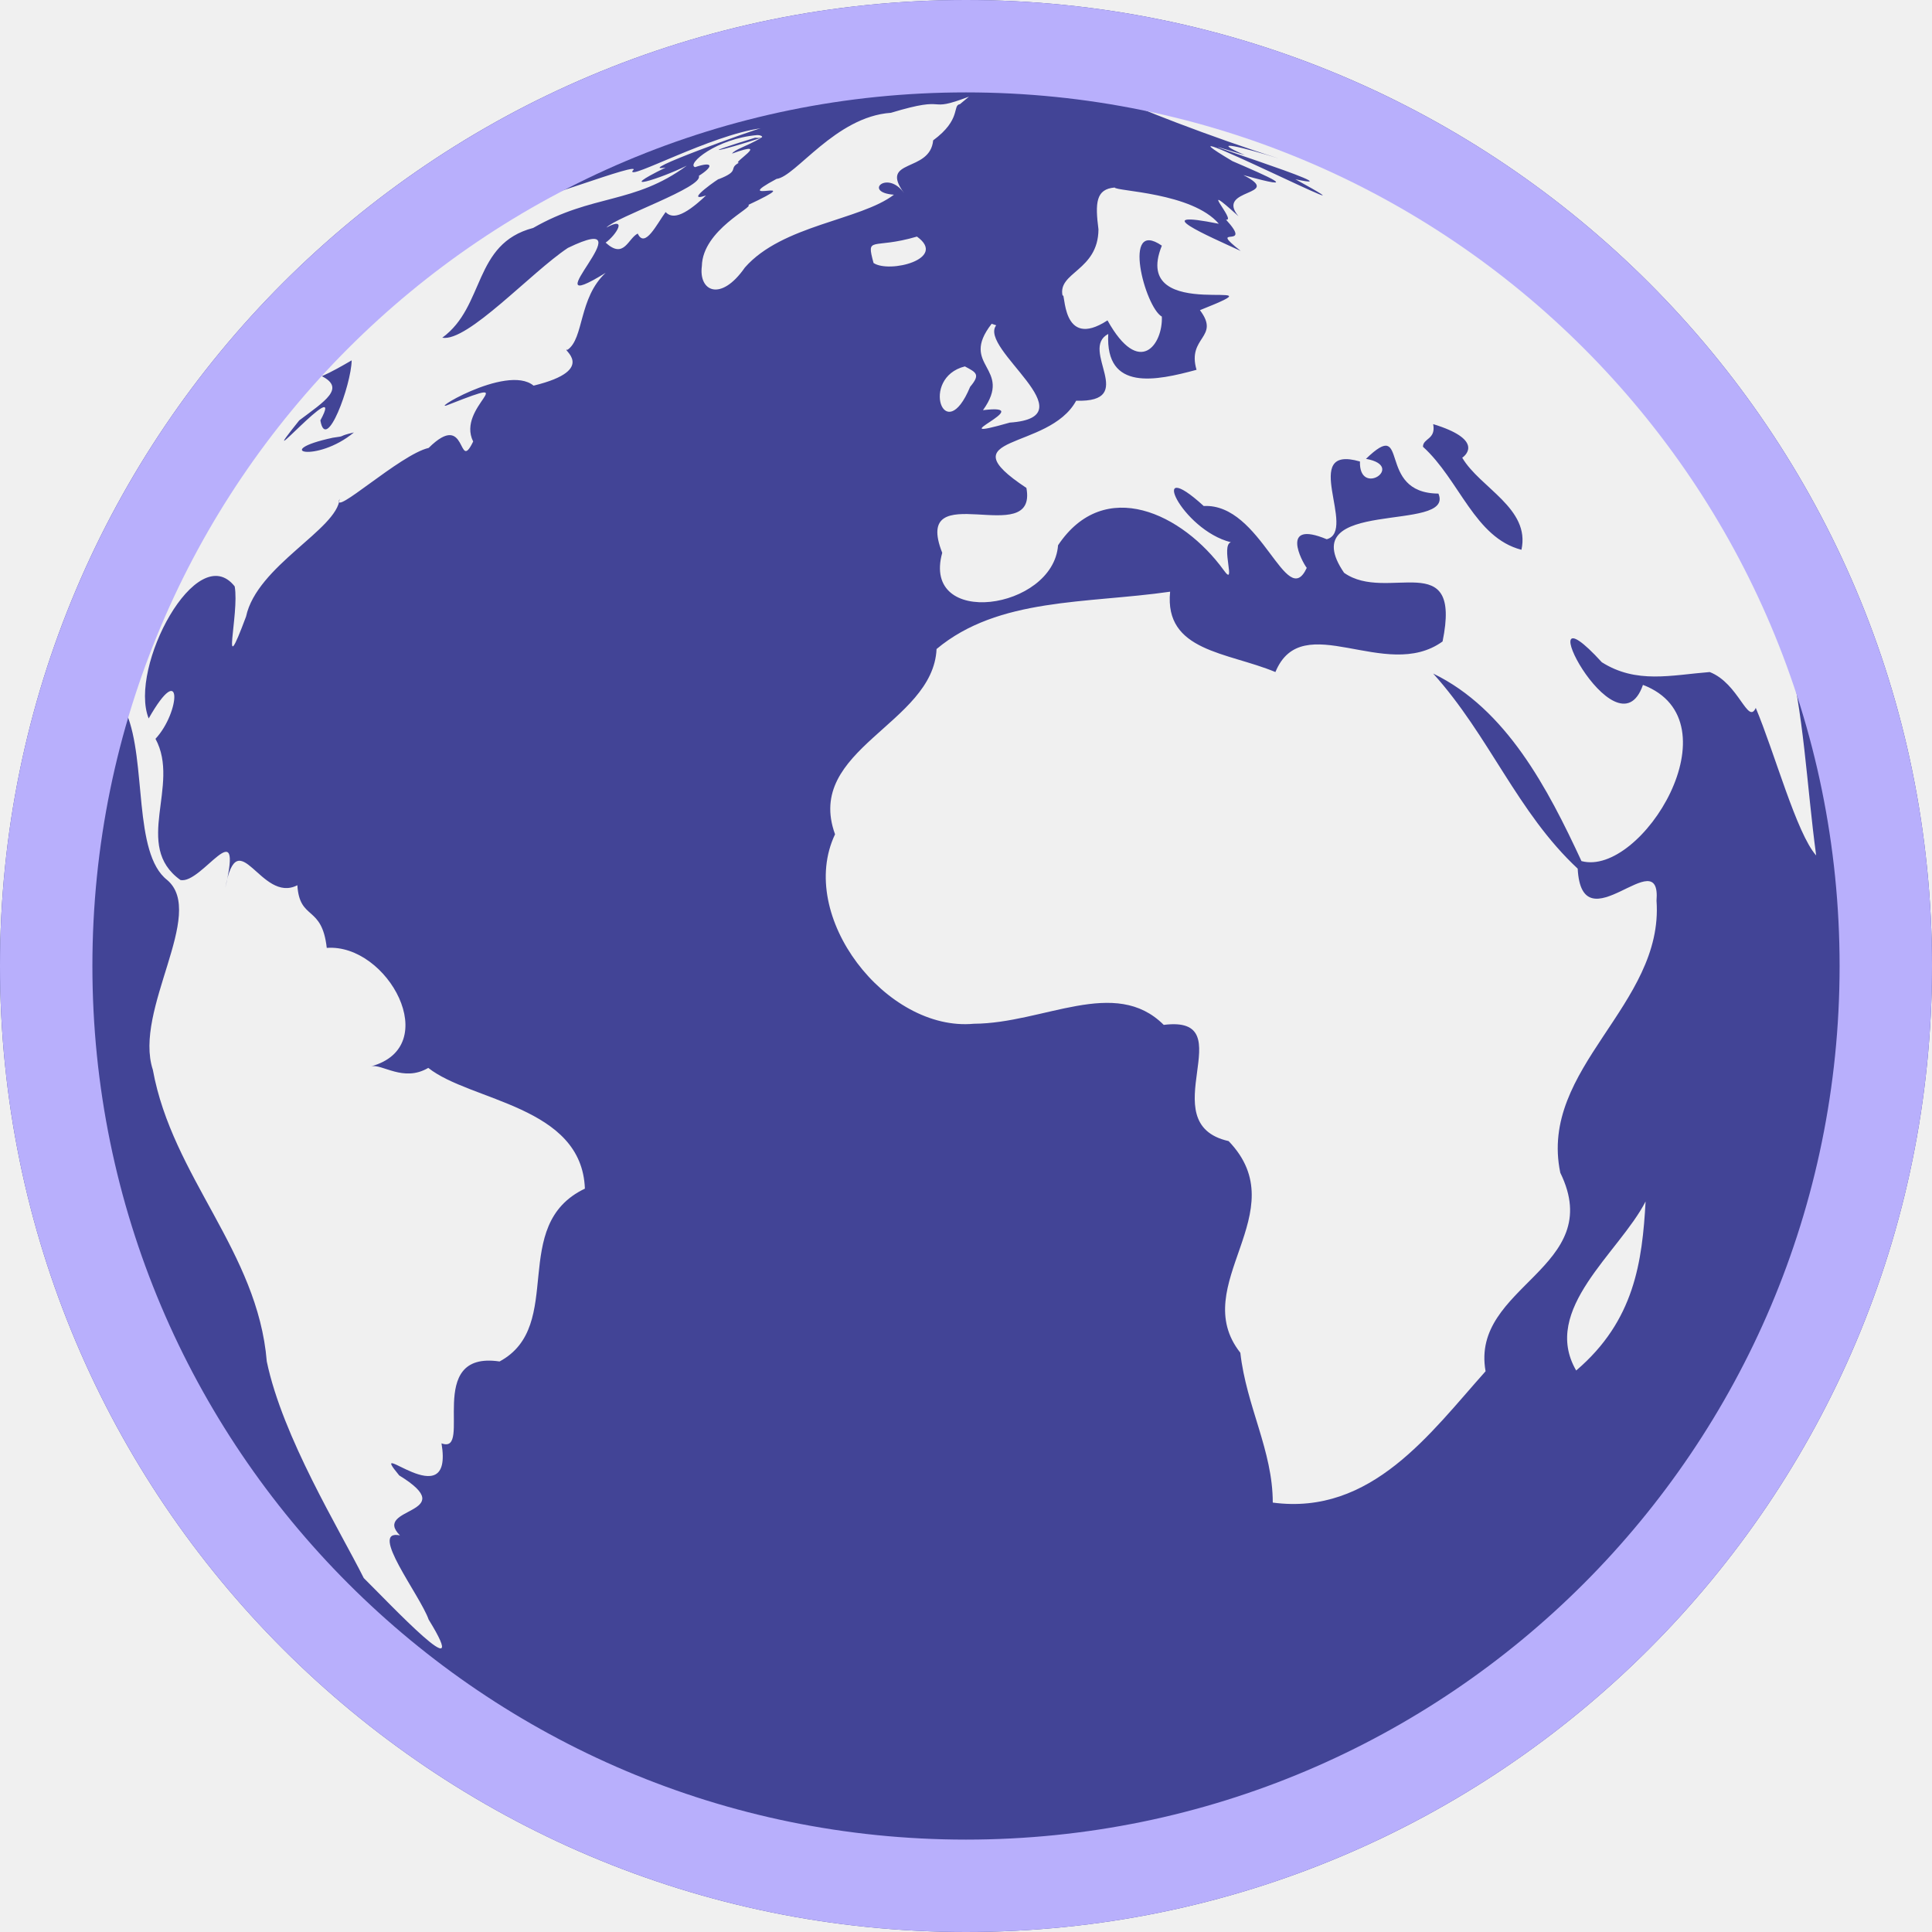
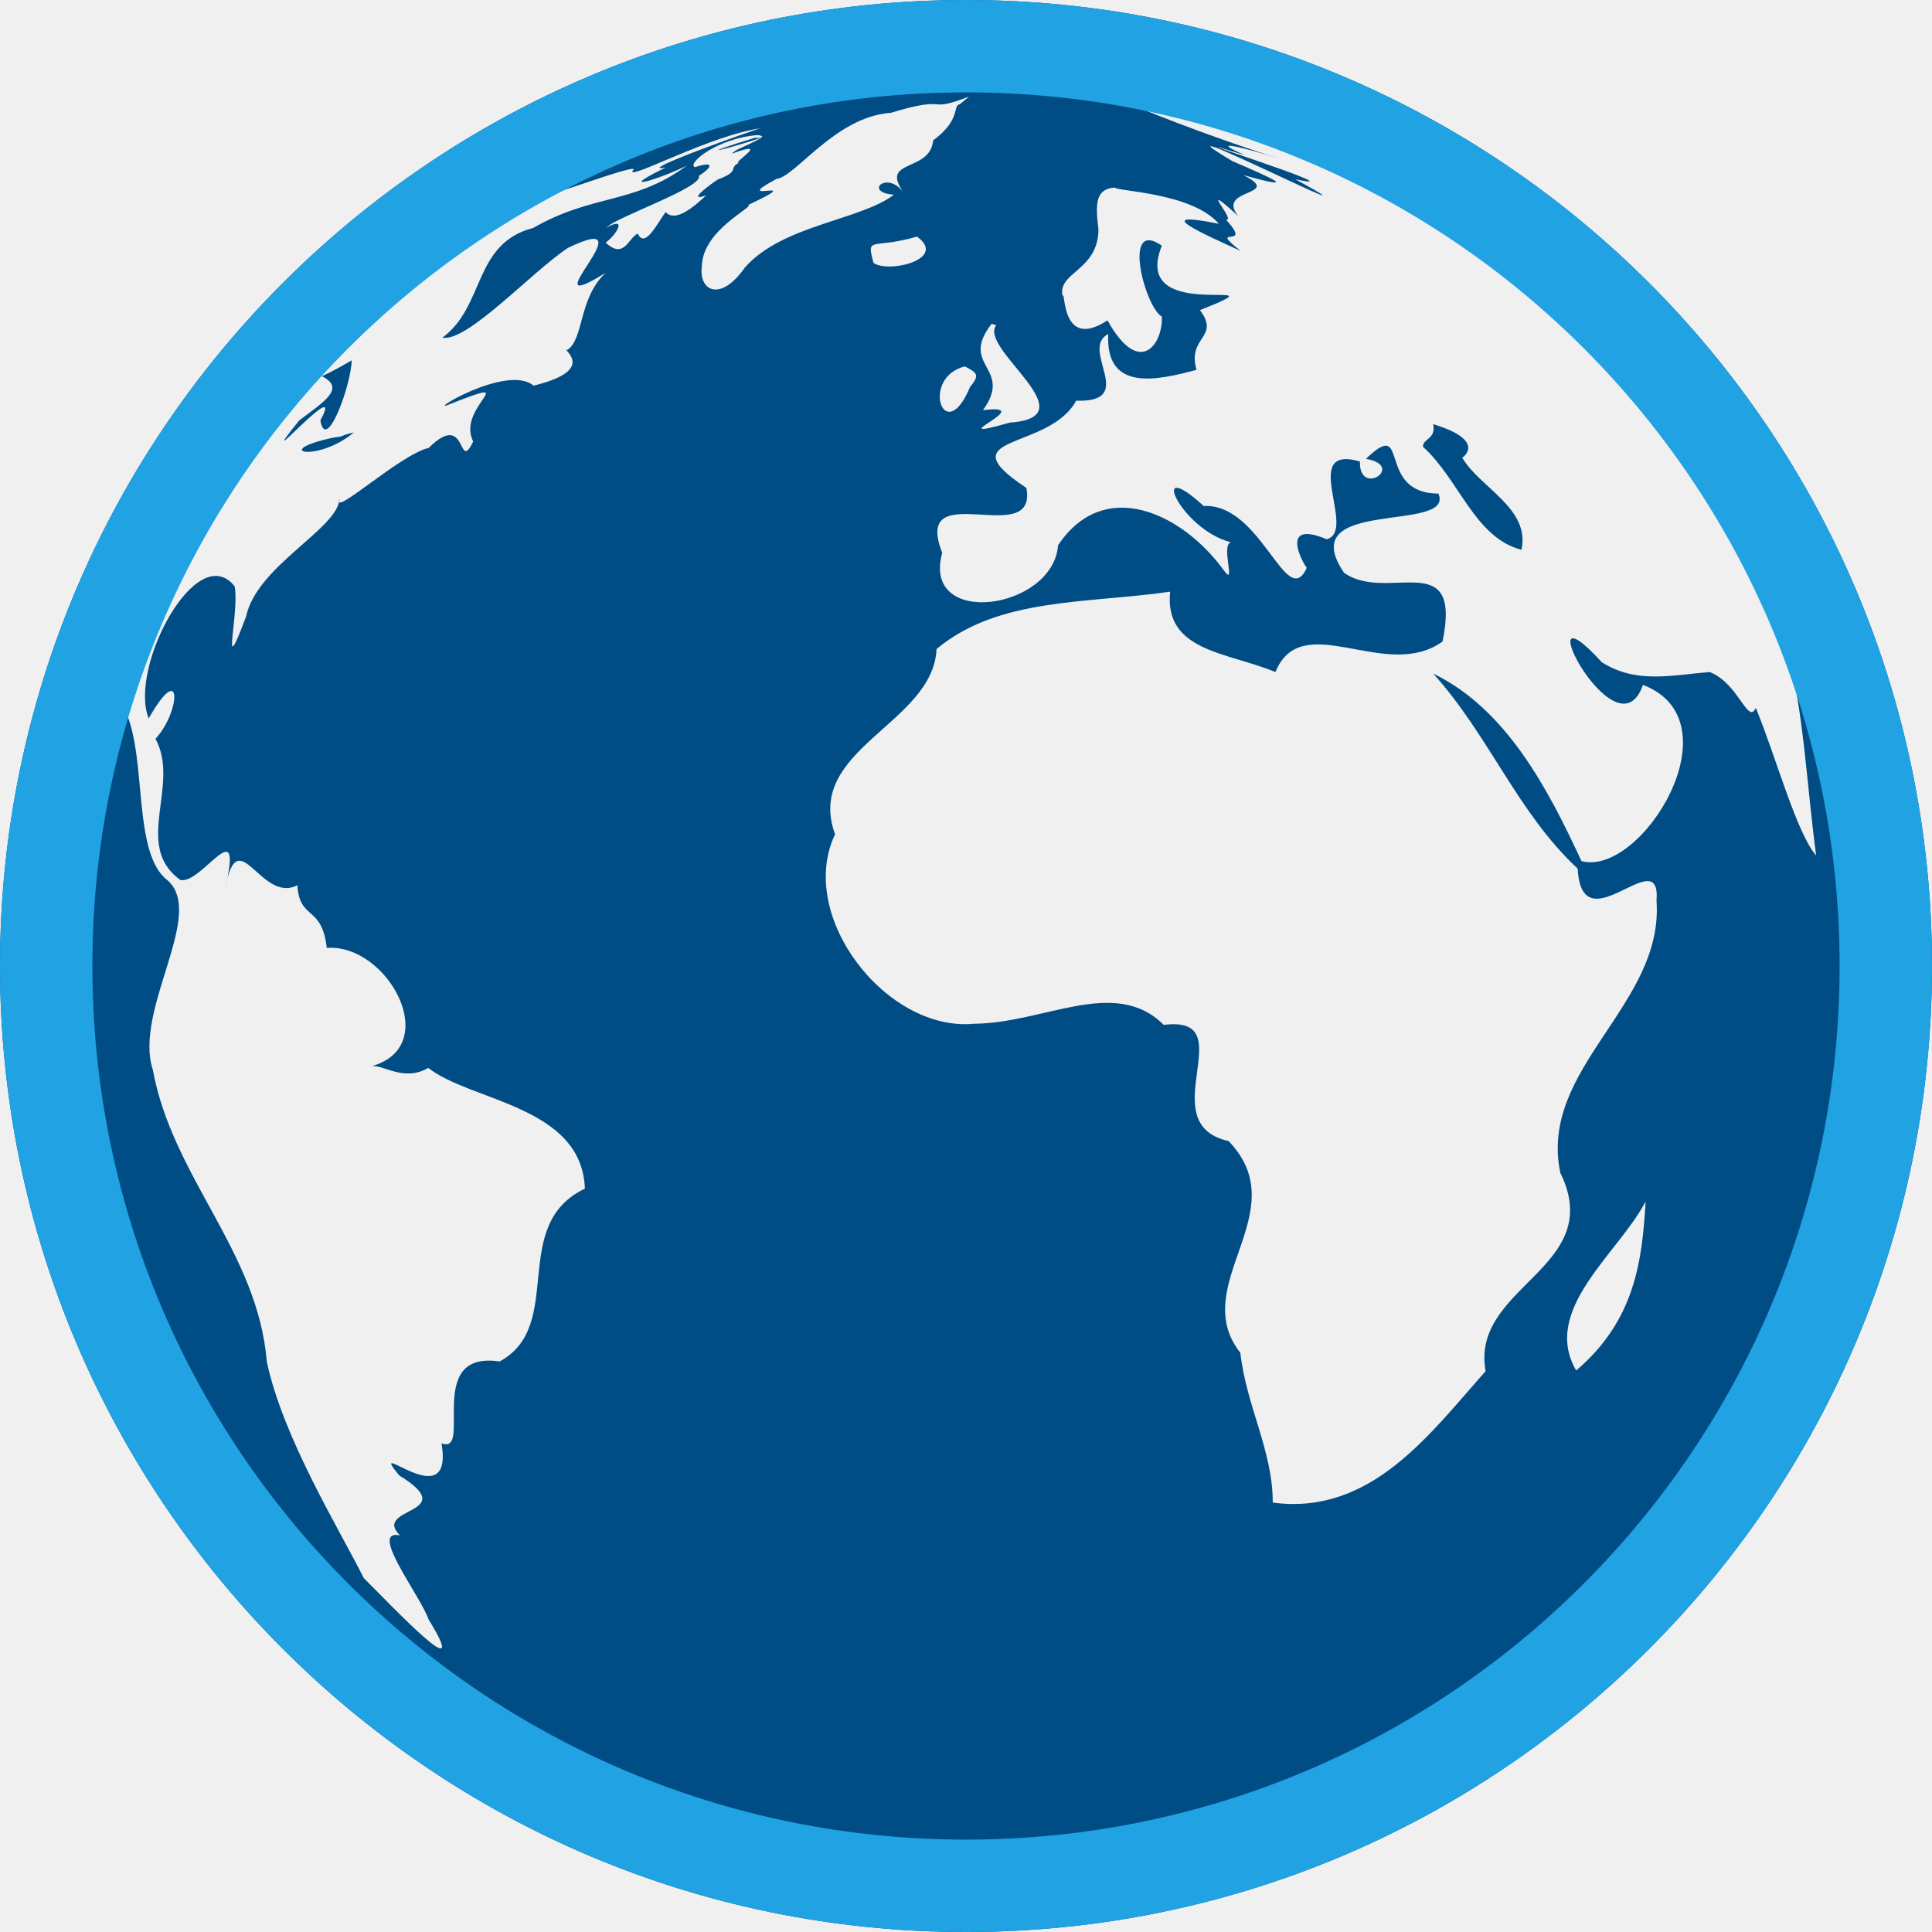
<svg xmlns="http://www.w3.org/2000/svg" width="46" height="46" viewBox="0 0 46 46" fill="none">
  <g clip-path="url(#clip0_2_1276)">
-     <path d="M8.427 10.296C8.005 10.395 8.275 10.377 7.924 10.422C6.424 10.745 7.538 11.033 8.427 10.296ZM34.815 10.898C34.922 10.826 35.3 10.458 34.123 10.098C34.194 10.467 33.88 10.431 33.88 10.637C34.752 11.428 35.111 12.803 36.225 13.09C36.441 12.102 35.237 11.617 34.815 10.898ZM7.628 10.009C7.763 10.808 8.364 9.164 8.373 8.58C8.14 8.715 7.906 8.85 7.664 8.957C8.23 9.245 7.736 9.55 7.125 10.009C5.885 11.554 8.284 8.805 7.628 10.009ZM23 0C10.296 0 0 10.296 0 23C0 35.695 10.296 46 23 46C35.704 46 46 35.695 46 23C46 10.296 35.704 0 23 0ZM23.611 7.709L23.719 7.745C23.288 8.302 25.965 9.928 24.042 10.062C22.245 10.575 24.797 9.595 23.404 9.766C24.141 8.742 22.82 8.724 23.611 7.709ZM12.704 9.182C12.057 8.643 10.027 9.919 10.736 9.613C12.497 8.921 10.853 9.685 11.266 10.512C10.889 11.293 11.141 9.739 10.206 10.665C9.532 10.817 7.879 12.345 8.086 11.877C8.032 12.605 6.118 13.468 5.858 14.681C5.229 16.36 5.705 14.618 5.588 13.962C4.69 12.821 3.055 15.893 3.54 17.106C4.357 15.669 4.295 16.953 3.702 17.591C4.304 18.697 3.154 20.134 4.295 20.952C4.798 21.068 5.804 19.262 5.364 21.14C5.669 19.514 6.208 21.527 7.08 21.077C7.134 21.931 7.664 21.535 7.78 22.569C9.236 22.461 10.566 24.923 8.832 25.39C9.092 25.318 9.604 25.776 10.197 25.426C11.204 26.225 13.854 26.324 13.926 28.301C12.102 29.172 13.477 31.562 11.895 32.416C10.081 32.146 11.275 34.653 10.512 34.365C10.817 36.171 8.679 34.132 9.505 35.129C11.024 36.063 8.841 35.875 9.523 36.557C8.76 36.396 10 37.977 10.206 38.561C11.302 40.34 9.263 38.166 8.661 37.573C8.086 36.423 6.729 34.221 6.352 32.416C6.136 29.792 4.106 28.031 3.639 25.471C3.171 24.042 4.923 21.751 3.98 20.952C3.163 20.314 3.495 18.131 3.01 16.98C4.223 11.725 8.077 7.295 12.704 4.672C12.228 5.022 15.426 3.764 15.058 4.07C14.959 4.295 16.927 3.216 18.113 3.055C17.987 3.073 15.031 4.133 15.848 3.989C14.582 4.609 15.723 4.259 16.352 3.944C15.094 4.87 14.123 4.609 12.695 5.427C11.257 5.804 11.554 7.295 10.53 8.041C11.132 8.149 12.641 6.487 13.521 5.903C15.543 4.923 12.497 7.682 14.42 6.496C13.773 7.098 13.908 8.059 13.512 8.329C13.315 8.275 14.294 8.796 12.704 9.182ZM15.848 5.049C15.642 5.328 15.354 5.93 15.184 5.561C14.95 5.678 14.86 6.181 14.42 5.777C14.681 5.588 14.95 5.139 14.438 5.418C14.671 5.166 16.756 4.456 16.639 4.187C17.007 3.953 16.971 3.836 16.549 3.98C16.334 3.908 17.061 3.297 18.032 3.216C18.166 3.216 18.22 3.306 17.978 3.279C16.513 3.729 17.142 3.603 18.131 3.279C17.753 3.495 17.493 3.558 17.43 3.657C18.418 3.297 17.376 3.917 17.6 3.872C17.322 4.016 17.645 4.061 17.106 4.268C17.205 4.187 16.226 4.852 16.81 4.654C16.244 5.193 15.992 5.202 15.848 5.049ZM16.711 6.334C16.729 5.471 17.969 4.923 17.816 4.879C19.343 4.16 17.286 4.905 18.49 4.259C18.939 4.214 19.891 2.776 21.212 2.686C22.668 2.246 21.994 2.713 23.072 2.3L22.856 2.48C22.668 2.507 22.901 2.839 22.218 3.342C22.146 4.124 20.916 3.764 21.527 4.6C21.131 4.034 20.538 4.582 21.284 4.636C20.484 5.247 18.625 5.355 17.735 6.37C17.16 7.196 16.63 6.936 16.711 6.334ZM23.099 9.209C22.488 10.682 21.895 8.993 22.973 8.724C23.243 8.868 23.35 8.912 23.099 9.209ZM20.799 6.262C20.619 5.597 20.763 5.948 21.832 5.633C22.569 6.163 21.176 6.514 20.799 6.262ZM37.528 32.631C36.683 31.176 38.552 29.828 39.181 28.606C39.1 30.035 38.92 31.445 37.528 32.631ZM40.708 16.001C39.792 16.073 38.965 16.289 38.139 15.768C36.234 13.683 38.489 18.122 39.118 16.307C41.382 17.169 39.082 20.889 37.654 20.502C36.854 18.777 35.866 16.882 34.123 16.037C35.461 17.52 36.126 19.343 37.564 20.682C37.663 22.551 39.558 19.999 39.441 21.446C39.621 23.934 36.629 25.426 37.15 27.923C38.264 30.197 35.003 30.61 35.371 32.649C34.06 34.114 32.658 36.09 30.304 35.776C30.304 34.536 29.675 33.485 29.532 32.209C28.256 30.592 30.879 28.858 29.253 27.169C27.375 26.747 29.64 24.159 27.708 24.402C26.549 23.243 24.851 24.366 23.189 24.375C21.104 24.572 18.957 21.814 19.882 19.864C19.146 17.834 22.218 17.241 22.299 15.453C23.773 14.222 25.866 14.375 27.86 14.088C27.717 15.516 29.226 15.525 30.367 16.001C31.005 14.456 32.991 16.253 34.347 15.273C34.815 12.991 33.027 14.366 32.002 13.638C30.762 11.823 34.653 12.704 34.248 11.752C32.739 11.743 33.593 9.892 32.523 10.925C33.485 11.096 32.353 11.85 32.38 10.988C30.924 10.566 32.326 12.641 31.589 12.839C30.466 12.371 30.996 13.369 31.113 13.521C30.628 14.573 30.035 11.976 28.66 12.048C27.294 10.799 28.121 12.614 29.307 12.911C29.055 12.982 29.451 14.016 29.136 13.575C28.157 12.228 26.297 11.329 25.192 12.982C25.075 14.528 21.931 14.968 22.434 13.162C21.697 11.293 24.716 13.108 24.438 11.617C22.497 10.332 24.968 10.745 25.623 9.541C27.115 9.586 25.686 8.32 26.387 7.951C26.315 9.326 27.528 9.065 28.489 8.805C28.256 8.014 29.064 8.041 28.57 7.385C30.798 6.496 26.872 7.798 27.663 5.849C26.702 5.184 27.259 7.313 27.663 7.538C27.69 8.194 27.133 9.002 26.369 7.628C25.255 8.355 25.372 6.891 25.3 7.044C25.174 6.478 26.145 6.451 26.154 5.463C26.073 4.834 26.091 4.501 26.54 4.465C26.576 4.555 28.382 4.582 29.02 5.328C27.277 4.977 28.759 5.615 29.541 5.975C28.705 5.319 29.873 5.975 29.19 5.229C29.46 5.283 28.445 4.205 29.487 5.148C28.921 4.474 30.592 4.672 29.604 4.169C31.05 4.573 30.197 4.205 29.343 3.836C26.989 2.435 33.503 5.732 30.843 4.268C32.541 4.636 27.214 2.956 29.64 3.693C28.714 3.288 29.613 3.513 30.448 3.773C28.948 3.306 26.702 2.435 26.791 2.399C27.312 2.435 27.825 2.552 28.319 2.695C29.855 3.154 27.878 2.587 28.301 2.596C33.584 3.953 38.211 7.493 41.023 12.12C41.678 12.812 43.466 17.385 42.532 15.354C42.954 16.971 43.017 18.715 43.242 20.368C42.775 19.846 42.254 17.924 41.804 16.855C41.616 17.268 41.4 16.271 40.708 16.001Z" fill="#424496" />
-     <path d="M23 1.1C35.096 1.1 44.9 10.904 44.9 23C44.9 35.088 35.096 44.9 23 44.9C10.904 44.9 1.1 35.088 1.1 23C1.1 10.904 10.904 1.1 23 1.1Z" stroke="#B8AFFC" stroke-width="2.2" />
+     <path d="M8.427 10.296C8.005 10.395 8.275 10.377 7.924 10.422C6.424 10.745 7.538 11.033 8.427 10.296ZM34.815 10.898C34.922 10.826 35.3 10.458 34.123 10.098C34.194 10.467 33.88 10.431 33.88 10.637C34.752 11.428 35.111 12.803 36.225 13.09C36.441 12.102 35.237 11.617 34.815 10.898ZM7.628 10.009C7.763 10.808 8.364 9.164 8.373 8.58C8.14 8.715 7.906 8.85 7.664 8.957C8.23 9.245 7.736 9.55 7.125 10.009C5.885 11.554 8.284 8.805 7.628 10.009ZM23 0C10.296 0 0 10.296 0 23C0 35.695 10.296 46 23 46C35.704 46 46 35.695 46 23C46 10.296 35.704 0 23 0ZM23.611 7.709L23.719 7.745C23.288 8.302 25.965 9.928 24.042 10.062C22.245 10.575 24.797 9.595 23.404 9.766C24.141 8.742 22.82 8.724 23.611 7.709ZM12.704 9.182C12.057 8.643 10.027 9.919 10.736 9.613C12.497 8.921 10.853 9.685 11.266 10.512C10.889 11.293 11.141 9.739 10.206 10.665C9.532 10.817 7.879 12.345 8.086 11.877C8.032 12.605 6.118 13.468 5.858 14.681C5.229 16.36 5.705 14.618 5.588 13.962C4.69 12.821 3.055 15.893 3.54 17.106C4.357 15.669 4.295 16.953 3.702 17.591C4.304 18.697 3.154 20.134 4.295 20.952C4.798 21.068 5.804 19.262 5.364 21.14C5.669 19.514 6.208 21.527 7.08 21.077C7.134 21.931 7.664 21.535 7.78 22.569C9.236 22.461 10.566 24.923 8.832 25.39C9.092 25.318 9.604 25.776 10.197 25.426C11.204 26.225 13.854 26.324 13.926 28.301C12.102 29.172 13.477 31.562 11.895 32.416C10.081 32.146 11.275 34.653 10.512 34.365C10.817 36.171 8.679 34.132 9.505 35.129C11.024 36.063 8.841 35.875 9.523 36.557C8.76 36.396 10 37.977 10.206 38.561C11.302 40.34 9.263 38.166 8.661 37.573C8.086 36.423 6.729 34.221 6.352 32.416C6.136 29.792 4.106 28.031 3.639 25.471C3.171 24.042 4.923 21.751 3.98 20.952C3.163 20.314 3.495 18.131 3.01 16.98C4.223 11.725 8.077 7.295 12.704 4.672C12.228 5.022 15.426 3.764 15.058 4.07C14.959 4.295 16.927 3.216 18.113 3.055C17.987 3.073 15.031 4.133 15.848 3.989C14.582 4.609 15.723 4.259 16.352 3.944C15.094 4.87 14.123 4.609 12.695 5.427C11.257 5.804 11.554 7.295 10.53 8.041C11.132 8.149 12.641 6.487 13.521 5.903C15.543 4.923 12.497 7.682 14.42 6.496C13.773 7.098 13.908 8.059 13.512 8.329C13.315 8.275 14.294 8.796 12.704 9.182ZM15.848 5.049C15.642 5.328 15.354 5.93 15.184 5.561C14.95 5.678 14.86 6.181 14.42 5.777C14.681 5.588 14.95 5.139 14.438 5.418C14.671 5.166 16.756 4.456 16.639 4.187C17.007 3.953 16.971 3.836 16.549 3.98C16.334 3.908 17.061 3.297 18.032 3.216C18.166 3.216 18.22 3.306 17.978 3.279C16.513 3.729 17.142 3.603 18.131 3.279C17.753 3.495 17.493 3.558 17.43 3.657C18.418 3.297 17.376 3.917 17.6 3.872C17.322 4.016 17.645 4.061 17.106 4.268C17.205 4.187 16.226 4.852 16.81 4.654C16.244 5.193 15.992 5.202 15.848 5.049ZM16.711 6.334C16.729 5.471 17.969 4.923 17.816 4.879C19.343 4.16 17.286 4.905 18.49 4.259C18.939 4.214 19.891 2.776 21.212 2.686C22.668 2.246 21.994 2.713 23.072 2.3L22.856 2.48C22.668 2.507 22.901 2.839 22.218 3.342C22.146 4.124 20.916 3.764 21.527 4.6C21.131 4.034 20.538 4.582 21.284 4.636C20.484 5.247 18.625 5.355 17.735 6.37C17.16 7.196 16.63 6.936 16.711 6.334ZM23.099 9.209C22.488 10.682 21.895 8.993 22.973 8.724C23.243 8.868 23.35 8.912 23.099 9.209ZM20.799 6.262C20.619 5.597 20.763 5.948 21.832 5.633C22.569 6.163 21.176 6.514 20.799 6.262ZM37.528 32.631C36.683 31.176 38.552 29.828 39.181 28.606C39.1 30.035 38.92 31.445 37.528 32.631ZM40.708 16.001C39.792 16.073 38.965 16.289 38.139 15.768C36.234 13.683 38.489 18.122 39.118 16.307C41.382 17.169 39.082 20.889 37.654 20.502C36.854 18.777 35.866 16.882 34.123 16.037C35.461 17.52 36.126 19.343 37.564 20.682C37.663 22.551 39.558 19.999 39.441 21.446C39.621 23.934 36.629 25.426 37.15 27.923C38.264 30.197 35.003 30.61 35.371 32.649C34.06 34.114 32.658 36.09 30.304 35.776C30.304 34.536 29.675 33.485 29.532 32.209C28.256 30.592 30.879 28.858 29.253 27.169C27.375 26.747 29.64 24.159 27.708 24.402C26.549 23.243 24.851 24.366 23.189 24.375C21.104 24.572 18.957 21.814 19.882 19.864C19.146 17.834 22.218 17.241 22.299 15.453C23.773 14.222 25.866 14.375 27.86 14.088C27.717 15.516 29.226 15.525 30.367 16.001C31.005 14.456 32.991 16.253 34.347 15.273C34.815 12.991 33.027 14.366 32.002 13.638C30.762 11.823 34.653 12.704 34.248 11.752C32.739 11.743 33.593 9.892 32.523 10.925C33.485 11.096 32.353 11.85 32.38 10.988C30.924 10.566 32.326 12.641 31.589 12.839C30.466 12.371 30.996 13.369 31.113 13.521C30.628 14.573 30.035 11.976 28.66 12.048C27.294 10.799 28.121 12.614 29.307 12.911C29.055 12.982 29.451 14.016 29.136 13.575C28.157 12.228 26.297 11.329 25.192 12.982C25.075 14.528 21.931 14.968 22.434 13.162C21.697 11.293 24.716 13.108 24.438 11.617C22.497 10.332 24.968 10.745 25.623 9.541C27.115 9.586 25.686 8.32 26.387 7.951C26.315 9.326 27.528 9.065 28.489 8.805C28.256 8.014 29.064 8.041 28.57 7.385C30.798 6.496 26.872 7.798 27.663 5.849C26.702 5.184 27.259 7.313 27.663 7.538C27.69 8.194 27.133 9.002 26.369 7.628C25.255 8.355 25.372 6.891 25.3 7.044C25.174 6.478 26.145 6.451 26.154 5.463C26.073 4.834 26.091 4.501 26.54 4.465C26.576 4.555 28.382 4.582 29.02 5.328C27.277 4.977 28.759 5.615 29.541 5.975C28.705 5.319 29.873 5.975 29.19 5.229C29.46 5.283 28.445 4.205 29.487 5.148C28.921 4.474 30.592 4.672 29.604 4.169C31.05 4.573 30.197 4.205 29.343 3.836C26.989 2.435 33.503 5.732 30.843 4.268C32.541 4.636 27.214 2.956 29.64 3.693C28.714 3.288 29.613 3.513 30.448 3.773C28.948 3.306 26.702 2.435 26.791 2.399C27.312 2.435 27.825 2.552 28.319 2.695C29.855 3.154 27.878 2.587 28.301 2.596C33.584 3.953 38.211 7.493 41.023 12.12C41.678 12.812 43.466 17.385 42.532 15.354C42.954 16.971 43.017 18.715 43.242 20.368C42.775 19.846 42.254 17.924 41.804 16.855C41.616 17.268 41.4 16.271 40.708 16.001Z" fill="#004D86" />
+     <path d="M23 1.1C35.096 1.1 44.9 10.904 44.9 23C44.9 35.088 35.096 44.9 23 44.9C10.904 44.9 1.1 35.088 1.1 23C1.1 10.904 10.904 1.1 23 1.1Z" stroke="#20A2E3" stroke-width="2.2" />
  </g>
  <defs>
    <clipPath id="clip0_2_1276">
      <rect width="46" height="46" fill="white" />
    </clipPath>
  </defs>
</svg>
